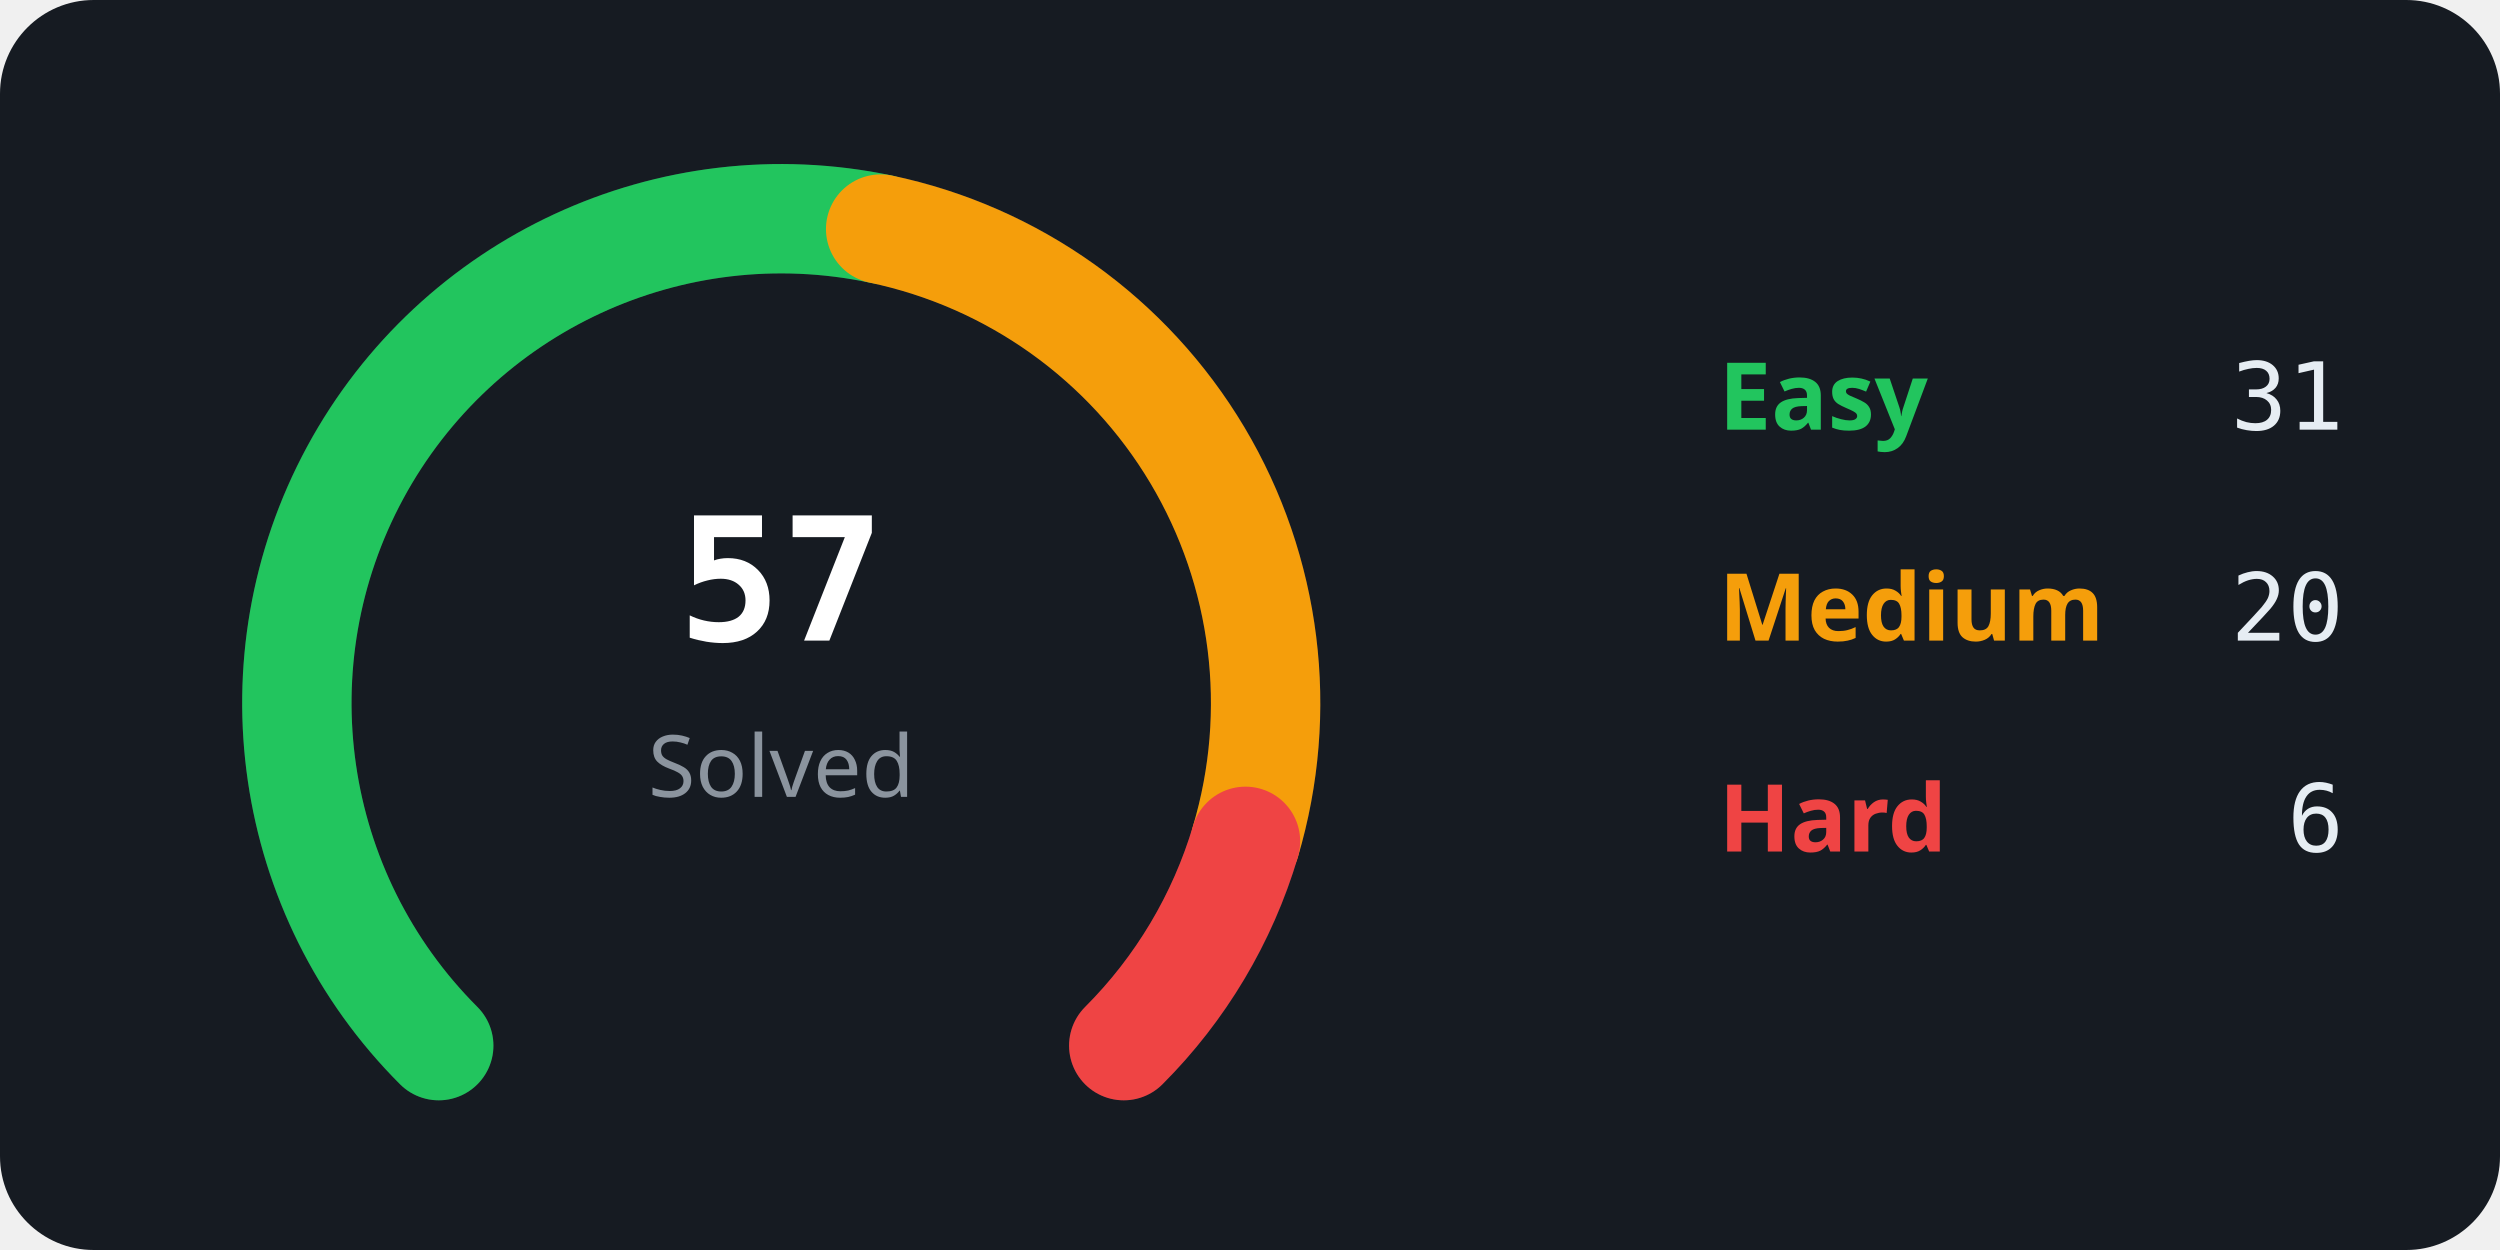
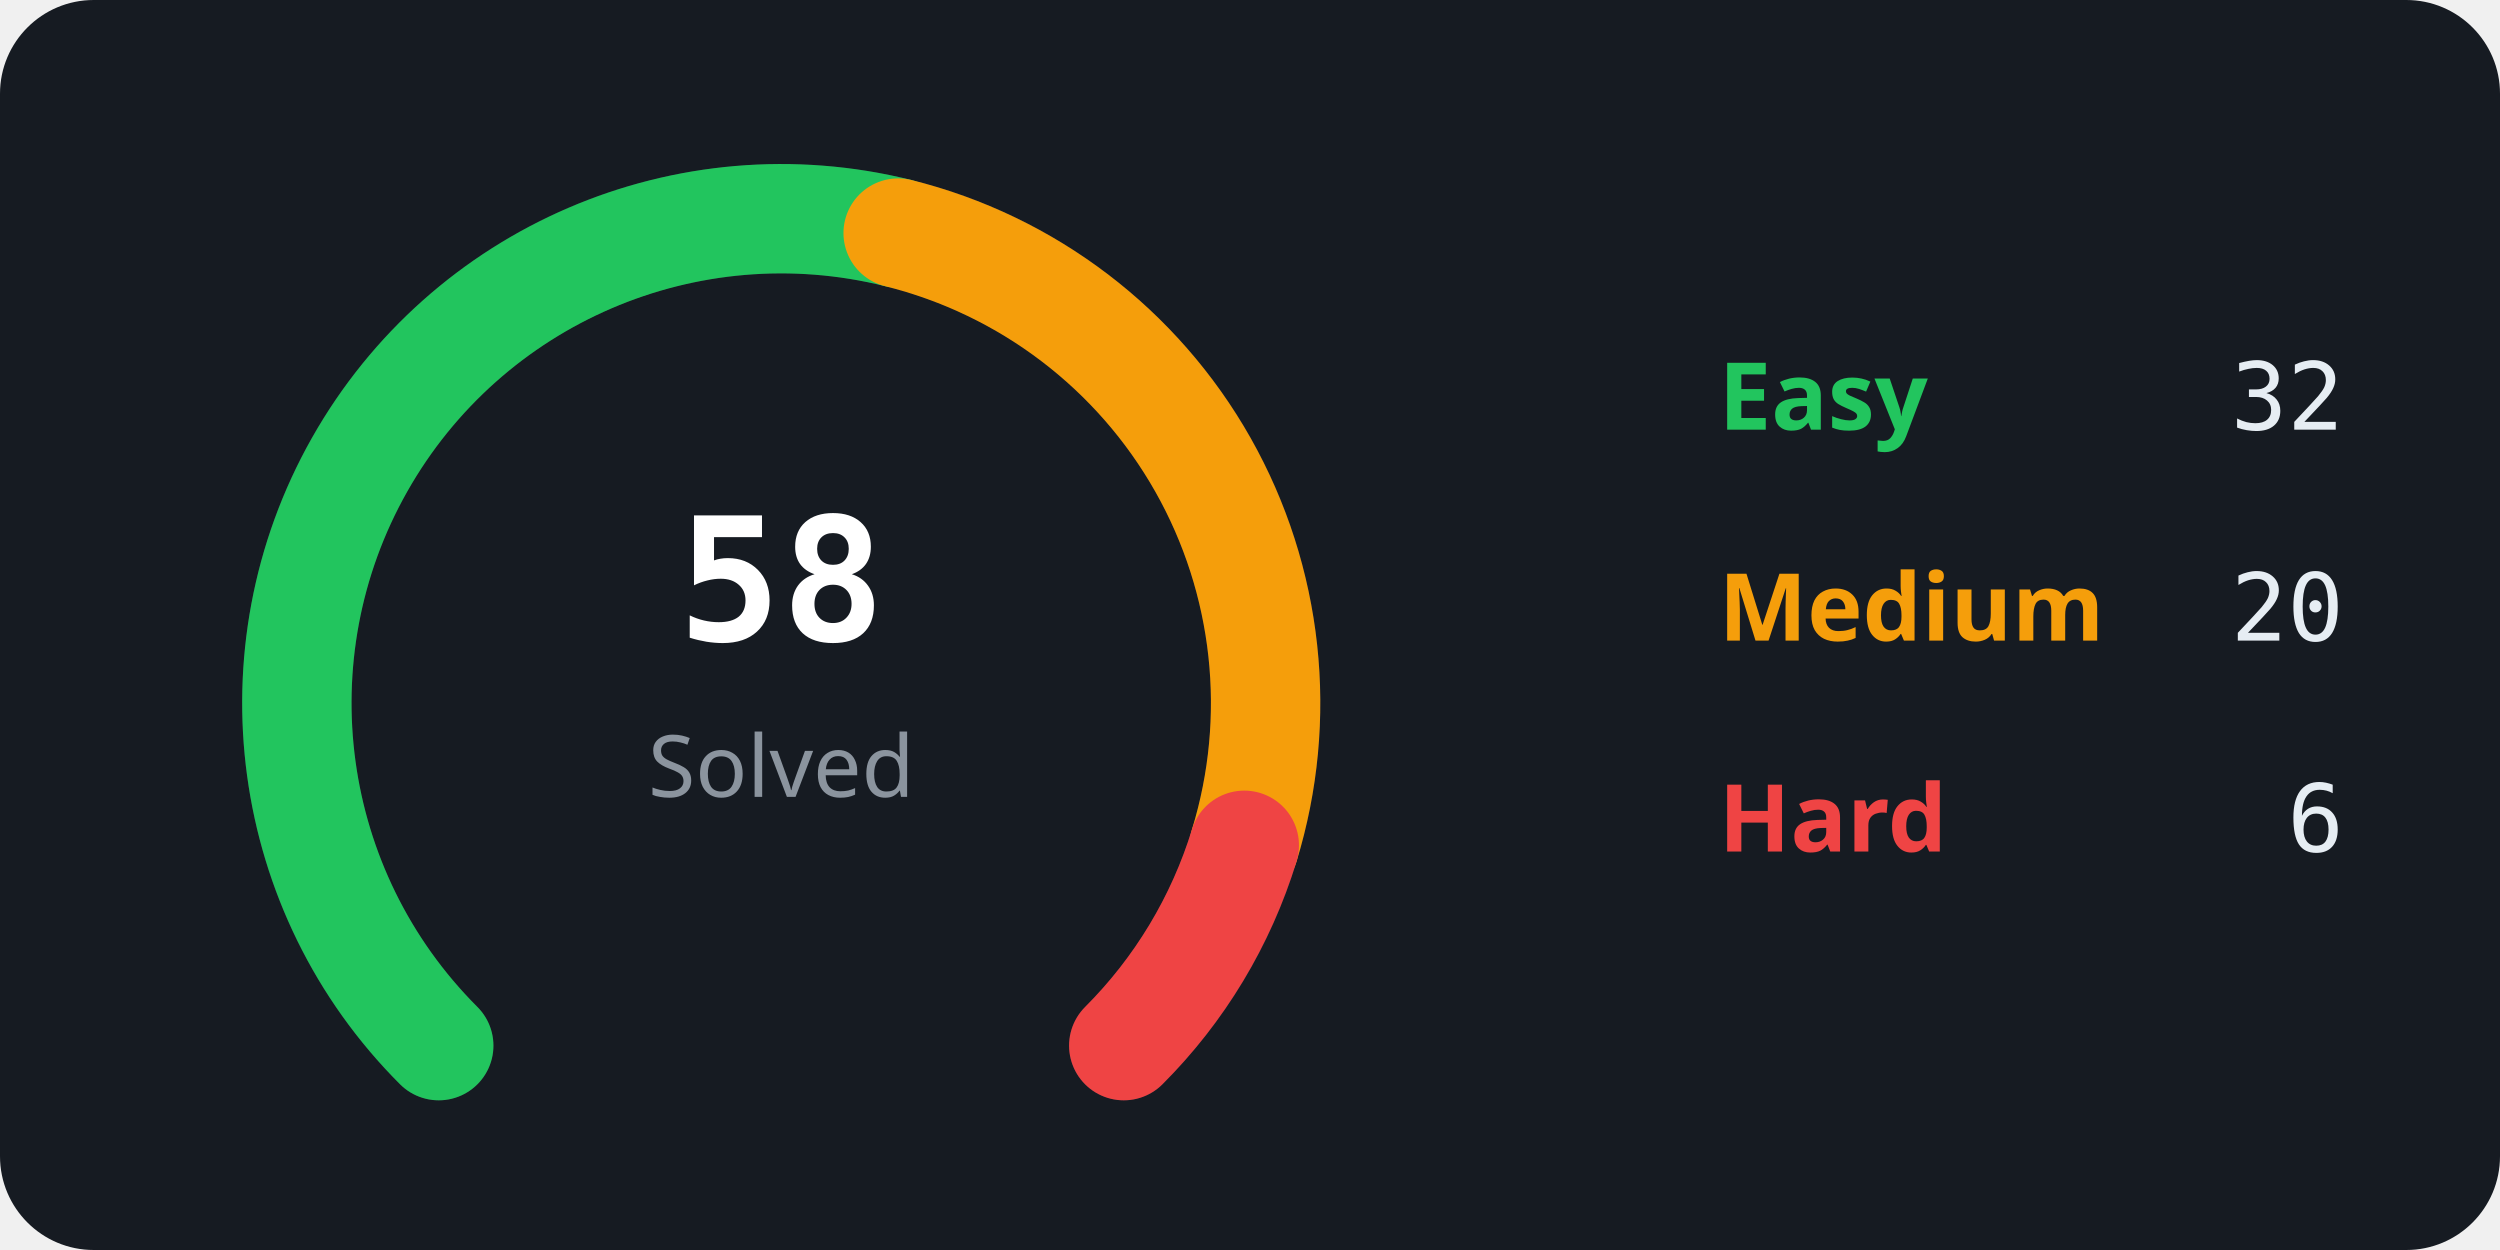
<svg xmlns="http://www.w3.org/2000/svg" width="320" height="160" viewBox="0 0 320 160">
  <rect width="320" height="160" rx="12" fill="#161b22" />
  <path d="M 56.159,133.841 A 62,62 0 1,1 143.841,133.841" stroke="#2d2d3d" stroke-width="14" fill="none" stroke-linecap="round" />
-   <path d="M 56.159,133.841 A 62,62 0 0,1 112.723,29.320" stroke="#22c55e" stroke-width="14" fill="none" stroke-linecap="round" />
-   <path d="M 112.723,29.320 A 62,62 0 0,1 159.423,107.691" stroke="#f59e0b" stroke-width="14" fill="none" stroke-linecap="round" />
-   <path d="M 159.423,107.691 A 62,62 0 0,1 143.841,133.841" stroke="#ef4444" stroke-width="14" fill="none" stroke-linecap="round" />
-   <text x="100" y="82" text-anchor="middle" fill="white" font-size="22" font-weight="bold" font-family="monospace">57</text>
+   <path d="M 56.159,133.841 A 62,62 0 0,1 114.963,29.833" stroke="#22c55e" stroke-width="14" fill="none" stroke-linecap="round" />
+   <path d="M 114.963,29.833 A 62,62 0 0,1 159.269,108.198" stroke="#f59e0b" stroke-width="14" fill="none" stroke-linecap="round" />
+   <path d="M 159.269,108.198 A 62,62 0 0,1 143.841,133.841" stroke="#ef4444" stroke-width="14" fill="none" stroke-linecap="round" />
+   <text x="100" y="82" text-anchor="middle" fill="white" font-size="22" font-weight="bold" font-family="monospace">58</text>
  <text x="100" y="102" text-anchor="middle" fill="#8b949e" font-size="11" font-family="sans-serif">Solved</text>
  <text x="220" y="55" fill="#22c55e" font-size="12" font-weight="bold" font-family="sans-serif">Easy</text>
-   <text x="300" y="55" fill="#e6edf3" font-size="12" font-family="monospace" text-anchor="end">31</text>
+   <text x="300" y="55" fill="#e6edf3" font-size="12" font-family="monospace" text-anchor="end">32</text>
  <text x="220" y="82" fill="#f59e0b" font-size="12" font-weight="bold" font-family="sans-serif">Medium</text>
  <text x="300" y="82" fill="#e6edf3" font-size="12" font-family="monospace" text-anchor="end">20</text>
  <text x="220" y="109" fill="#ef4444" font-size="12" font-weight="bold" font-family="sans-serif">Hard</text>
  <text x="300" y="109" fill="#e6edf3" font-size="12" font-family="monospace" text-anchor="end">6</text>
</svg>
